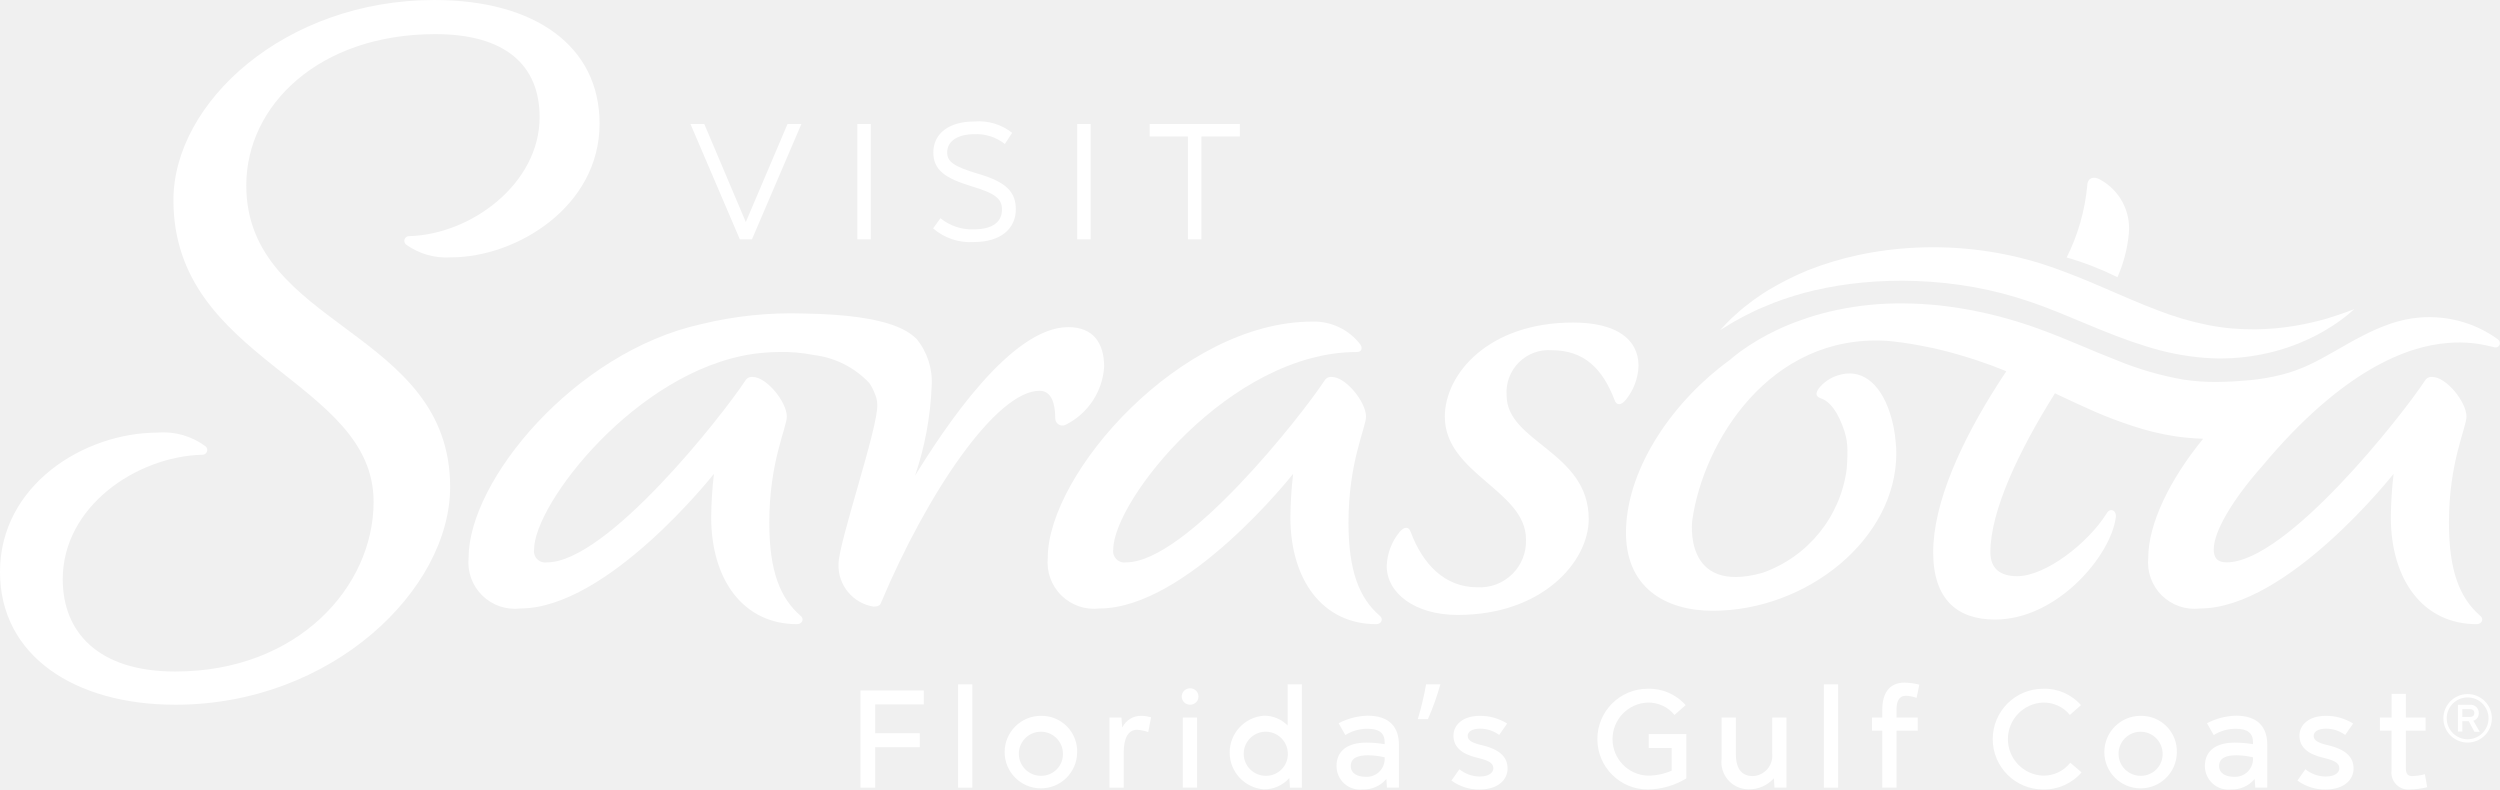
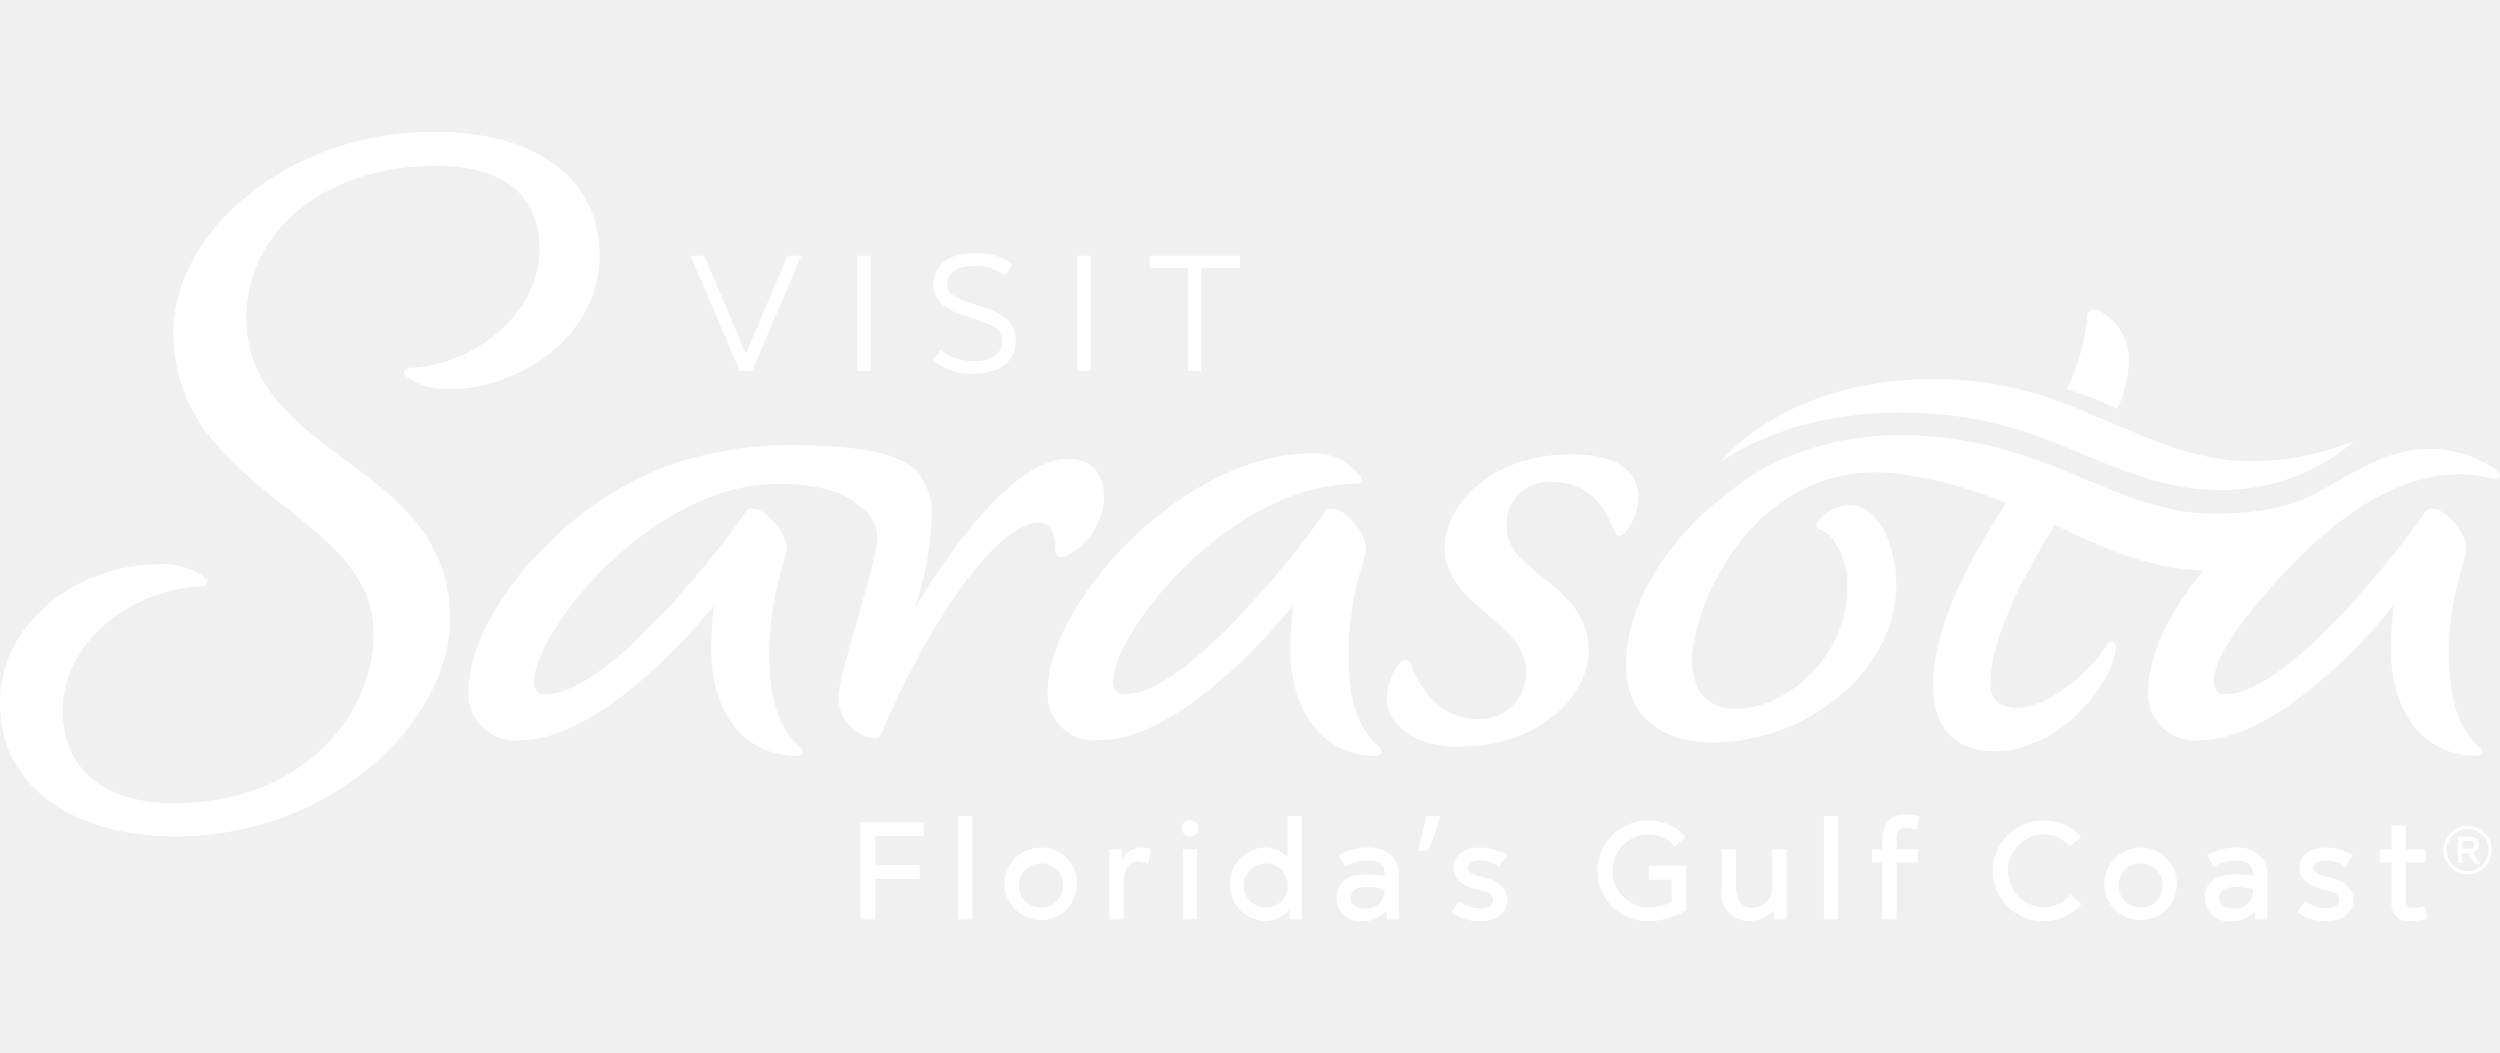
- <svg xmlns="http://www.w3.org/2000/svg" id="Layer_1" data-name="Layer 1" viewBox="0 0 146.914 46.395">
+ <svg xmlns="http://www.w3.org/2000/svg" id="Layer_1" data-name="Layer 1" viewBox="0 0 146.914 46.395" width="578" height="243.44">
  <polygon points="40.574 7.286 41.387 7.286 43.828 13.049 46.28 7.286 47.094 7.286 44.19 14.066 43.478 14.066 40.574 7.286 40.574 7.286" fill="#fff" />
  <polygon points="51.174 14.066 50.383 14.066 50.383 7.286 51.174 7.286 51.174 14.066 51.174 14.066" fill="#fff" />
  <path d="M56.309,14.626a2.912,2.912,0,0,0,1.944.655c1.175,0,1.672-.474,1.672-1.164,0-.633-.384-.949-1.785-1.367-1.56-.474-2.249-.96-2.249-1.989,0-1.107.915-1.819,2.407-1.819a3.154,3.154,0,0,1,2.226.667l-.43.655a2.68,2.68,0,0,0-1.797-.576c-.915,0-1.593.373-1.593,1.073,0,.554.418.836,1.785,1.243,1.718.497,2.249,1.096,2.249,2.102,0,1.096-.836,1.921-2.475,1.921a3.322,3.322,0,0,1-2.384-.802l.429-.599Z" transform="translate(-1.0432 -1.8026)" fill="#fff" />
  <polygon points="64.092 14.066 63.301 14.066 63.301 7.286 64.092 7.286 64.092 14.066 64.092 14.066" fill="#fff" />
  <polygon points="67.562 7.286 72.862 7.286 72.862 8.021 70.602 8.021 70.602 14.066 69.811 14.066 69.811 8.021 67.562 8.021 67.562 7.286 67.562 7.286" fill="#fff" />
  <path d="M11.342,43.216c-5.908,0-10.299-2.873-10.299-7.806,0-5.095,4.933-8.185,9.269-8.185a4.133,4.133,0,0,1,2.819.813.281.281,0,0,1-.217.488C9.066,28.634,4.73,31.562,4.73,35.844c0,3.09,2.06,5.421,6.613,5.421,7.209,0,11.655-4.987,11.655-9.974,0-7.155-11.763-8.239-11.763-17.726,0-5.746,6.559-11.762,15.34-11.762,5.908,0,9.703,2.71,9.703,7.263,0,4.879-4.879,7.86-8.727,7.86a4.054,4.054,0,0,1-2.656-.759.281.281,0,0,1,.216-.488c3.632-.108,7.643-3.09,7.643-6.992,0-3.09-2.06-4.879-6.125-4.879-6.83,0-11.113,4.174-11.113,8.89,0,8.348,11.98,8.456,11.98,17.726,0,6.017-6.938,12.793-16.154,12.793" transform="translate(-1.0432 -1.8026)" fill="#fff" />
  <path d="M66.465,34.091a.662.662,0,0,0,.759.759c3.523,0,10.299-8.619,11.654-10.679a.44.44,0,0,1,.434-.217c.813,0,2.006,1.464,2.006,2.331,0,.65-1.03,2.656-1.03,6.234,0,2.873.65,4.445,1.843,5.475.217.163.108.488-.217.488-3.144,0-5.041-2.602-5.041-6.288a23.665,23.665,0,0,1,.163-2.547S70.802,37.56,65.652,37.56a2.728,2.728,0,0,1-3.036-2.982c0-4.932,7.806-13.877,15.557-13.877a3.423,3.423,0,0,1,2.819,1.355c.109.162.109.433-.217.433-7.426,0-14.31,8.727-14.31,11.6" transform="translate(-1.0432 -1.8026)" fill="#fff" />
  <path d="M86.708,37.94c-2.548,0-4.174-1.301-4.174-2.873a3.337,3.337,0,0,1,.759-2.005c.271-.325.542-.325.65,0,.705,1.897,2.005,3.252,3.903,3.252a2.711,2.711,0,0,0,2.873-2.818c0-2.873-4.77-3.849-4.77-7.21,0-2.493,2.548-5.529,7.535-5.529,2.547,0,3.849.976,3.849,2.548a3.337,3.337,0,0,1-.759,2.006c-.271.325-.542.325-.65,0-.705-1.843-1.789-2.927-3.687-2.927a2.474,2.474,0,0,0-2.656,2.656c0,2.764,4.825,3.306,4.825,7.263,0,2.494-2.71,5.637-7.697,5.637" transform="translate(-1.0432 -1.8026)" fill="#fff" />
  <path d="M63.815,21.027c-3.361,0-7.264,5.908-8.998,8.727a18.584,18.584,0,0,0,.976-5.258,3.969,3.969,0,0,0-.894-2.785c-.36-.31-1.323-1.405-6.603-1.484a22.349,22.349,0,0,0-6.061.627C34.793,22.509,28.58,30.054,28.58,34.579A2.728,2.728,0,0,0,31.616,37.56c5.15,0,11.383-7.914,11.383-7.914a23.704,23.704,0,0,0-.163,2.548c0,3.686,1.897,6.288,5.041,6.288.325,0,.434-.325.217-.488-1.192-1.03-1.843-2.602-1.843-5.475,0-3.578,1.03-5.583,1.03-6.234,0-.867-1.193-2.33-2.006-2.33a.44.44,0,0,0-.434.216C43.487,26.231,36.711,34.85,33.188,34.85a.662.662,0,0,1-.759-.759c0-2.68,5.995-10.456,12.83-11.484.08-.011.169-.023.267-.035.104-.013.207-.024.312-.033.111-.011.232-.02.356-.028.181-.01.363-.02.545-.02.014,0,.024-.003.036-.004a9.629,9.629,0,0,1,2.113.182,5.345,5.345,0,0,1,3.247,1.65,3.266,3.266,0,0,1,.332.651,1.667,1.667,0,0,1,.131.603c.068,1.323-2.28,8.111-2.28,9.385a2.449,2.449,0,0,0,2.06,2.494c.217,0,.38-.054.434-.217,2.711-6.451,6.776-12.468,9.323-12.468.705,0,.921.759.921,1.626a.421.421,0,0,0,.596.379,4.101,4.101,0,0,0,2.277-3.415c0-1.41-.65-2.331-2.114-2.331" transform="translate(-1.0432 -1.8026)" fill="#fff" />
  <path d="M125.478,18.091a8.267,8.267,0,0,0,.667-2.557,3.259,3.259,0,0,0-1.68-3.174c-.375-.223-.757-.121-.765.366a11.879,11.879,0,0,1-1.207,4.207,18.224,18.224,0,0,1,2.986,1.158Z" transform="translate(-1.0432 -1.8026)" fill="#fff" />
  <path d="M102.127,21.201s.106-.113.305-.324c.103-.102.22-.237.375-.38.157-.141.336-.309.546-.49.212-.175.455-.355.717-.56.272-.189.565-.399.895-.597a17.471,17.471,0,0,1,2.318-1.165,18.991,18.991,0,0,1,2.952-.892,20.8,20.8,0,0,1,3.424-.438,21.378,21.378,0,0,1,7.46.98c.331.109.581.193.897.31.307.112.608.225.896.34.585.227,1.153.466,1.707.708,1.112.475,2.171.949,3.198,1.334a17.749,17.749,0,0,0,2.982.878,13.704,13.704,0,0,0,1.415.201c.462.037.914.054,1.349.051a14.939,14.939,0,0,0,2.391-.215,17.456,17.456,0,0,0,1.846-.423c.506-.157.908-.293,1.179-.395.269-.106.418-.157.418-.157s-.115.105-.34.293a10.236,10.236,0,0,1-1.034.748,11.275,11.275,0,0,1-1.78.924,11.97,11.97,0,0,1-2.532.74,12.319,12.319,0,0,1-1.517.178,11.881,11.881,0,0,1-1.647-.022,15.415,15.415,0,0,1-3.449-.693c-1.151-.355-2.283-.809-3.395-1.275l-1.662-.688c-.278-.114-.549-.219-.817-.32-.257-.101-.589-.21-.838-.302a22.687,22.687,0,0,0-3.356-.874,23.974,23.974,0,0,0-3.362-.359,23.638,23.638,0,0,0-3.18.091,22.036,22.036,0,0,0-2.829.457,18.838,18.838,0,0,0-2.335.714c-.338.136-.656.268-.95.393-.285.139-.554.262-.789.384-.228.13-.44.239-.623.339s-.331.203-.455.278l-.38.231Z" transform="translate(-1.0432 -1.8026)" fill="#fff" />
  <path d="M147.849,21.758l-.12-.085a4.07,4.07,0,0,0-.36-.237,6.687,6.687,0,0,0-1.515-.687,6.933,6.933,0,0,0-2.659-.283l-.403.047-.415.073c-.147.034-.3.074-.448.113l-.185.054-.093.028-.047.014-.024.007c.022-.01-.042.017-.041.016l-.013.005a11.974,11.974,0,0,0-1.648.714c-.546.275-1.075.588-1.602.887l-.787.439c-.259.142-.53.278-.765.386l-.22.099-.113.051-.014.006c-.024.012.017-.009.008-.005l-.025.009-.049.019c-.129.053-.258.106-.393.152a8.014,8.014,0,0,1-.828.251,12.658,12.658,0,0,1-1.812.312c-.32.028-.646.053-.979.074-.166.007-.339.017-.502.021l-.526.011a12.831,12.831,0,0,1-1.908-.136,18.899,18.899,0,0,1-3.974-1.158c-.68-.264-1.368-.552-2.066-.847-.346-.148-.705-.294-1.065-.44l-.526-.209-.277-.107-.277-.104a25.642,25.642,0,0,0-4.459-1.248c-.372-.064-.738-.131-1.107-.174l-.548-.072q-.274-.025-.546-.049c-.723-.063-1.435-.079-2.126-.071a17.901,17.901,0,0,0-3.854.485,14.772,14.772,0,0,0-1.642.491,13.071,13.071,0,0,0-1.428.583A13.62,13.62,0,0,0,103.33,22.45c-.244.179-.455.35-.637.509-3.24,2.341-5.975,6.207-6.095,9.912-.113,3.467,2.331,4.824,5.096,4.824,5.529,0,10.787-4.213,10.787-9.254a5.803,5.803,0,0,0-.035-.636,7.347,7.347,0,0,0-.348-1.755c-.595-1.801-1.724-2.627-3.062-2.185a2.311,2.311,0,0,0-1.116.768c-.19.291-.19.462.135.583.514.173.992.757,1.383,1.941a3.734,3.734,0,0,1,.171,1.113c0,.091-.001.187-.001.285-.006.26-.023.52-.038.778a7.492,7.492,0,0,1-4.962,6.135c-4.708,1.31-4.117-3.097-4.117-3.097v0c.65-4.585,4.54-10.954,11.428-10.539.127.012.253.021.382.036q.538.061,1.09.151c.082.016.164.03.247.048l-.097-.023c.213.037.426.076.64.122l.48.096.481.116c.323.071.645.167.97.258.325.088.648.203.976.298.326.11.653.222.98.341.291.116.587.224.878.347-.171.255-.344.512-.503.766-2.114,3.307-3.795,6.938-3.795,9.866,0,2.819,1.463,3.957,3.632,3.957,3.686,0,6.83-3.795,7.101-6.017.054-.379-.325-.596-.542-.217-1.084,1.734-3.577,3.686-5.258,3.686-.976,0-1.572-.434-1.572-1.409,0-2.414,1.663-5.947,3.796-9.339l.221.106c.687.324,1.39.654,2.117.972s1.488.604,2.272.857a15.129,15.129,0,0,0,2.436.588,14.318,14.318,0,0,0,1.662.148c-1.984,2.421-3.227,5.026-3.227,6.993a2.728,2.728,0,0,0,3.036,2.982c5.15,0,11.383-7.914,11.383-7.914a23.648,23.648,0,0,0-.163,2.547c0,3.686,1.897,6.288,5.041,6.288.325,0,.434-.325.217-.488-1.192-1.03-1.843-2.602-1.843-5.475,0-3.578,1.03-5.583,1.03-6.234,0-.867-1.193-2.331-2.006-2.331a.44.44,0,0,0-.434.217c-1.355,2.06-8.131,10.679-11.654,10.679-.596,0-.759-.325-.759-.759,0-1.061,1.117-2.936,2.83-4.873,4.749-5.693,8.572-7.084,10.923-7.259a6.052,6.052,0,0,1,.763-.03,7.436,7.436,0,0,1,1.452.16c.337.073.52.122.52.122l.011.003a.256.256,0,0,0,.213-.456Z" transform="translate(-1.0432 -1.8026)" fill="#fff" />
  <path d="M55.33,43.198H52.474V44.89H55.095v.821H52.474v2.378h-.863V42.378H55.33Z" transform="translate(-1.0432 -1.8026)" fill="#fff" />
  <path d="M57.345,42.019h.837v6.07h-.837Z" transform="translate(-1.0432 -1.8026)" fill="#fff" />
  <path d="M64.343,46.029a2.131,2.131,0,1,1-2.135-2.16A2.088,2.088,0,0,1,64.343,46.029Zm-.837,0a1.296,1.296,0,1,0-1.298,1.365A1.276,1.276,0,0,0,63.506,46.029Z" transform="translate(-1.0432 -1.8026)" fill="#fff" />
  <path d="M68.687,43.952l-.167.871a2.44,2.44,0,0,0-.653-.134c-.536,0-.787.511-.787,1.315v2.085h-.837V43.969h.703l.042.569h.017a1.208,1.208,0,0,1,1.114-.669A2.349,2.349,0,0,1,68.687,43.952Z" transform="translate(-1.0432 -1.8026)" fill="#fff" />
  <path d="M70.97,43.215a.481.481,0,1,1,0-.963.482.482,0,1,1,0,.963Zm-.418.754h.837v4.119h-.837Z" transform="translate(-1.0432 -1.8026)" fill="#fff" />
  <path d="M77.55,42.019v6.07h-.704l-.033-.552h-.017a1.949,1.949,0,0,1-1.482.652,2.17,2.17,0,0,1,0-4.328,1.914,1.914,0,0,1,1.382.561h.016V42.019Zm-.829,4.01a1.296,1.296,0,1,0-1.298,1.365A1.278,1.278,0,0,0,76.722,46.029Z" transform="translate(-1.0432 -1.8026)" fill="#fff" />
  <path d="M83.252,45.568v2.52h-.704l-.034-.494h-.016a1.726,1.726,0,0,1-1.373.603,1.384,1.384,0,0,1-1.541-1.381c0-.88.637-1.373,1.75-1.373a6.821,6.821,0,0,1,1.08.091v-.117c0-.528-.326-.787-.988-.787a2.413,2.413,0,0,0-1.323.368l-.394-.695a3.869,3.869,0,0,1,1.708-.443C82.682,43.86,83.252,44.522,83.252,45.568Zm-.838.845v-.108a4.651,4.651,0,0,0-.971-.118c-.595,0-1.022.15-1.022.628,0,.443.402.636.863.636A1.051,1.051,0,0,0,82.414,46.413Z" transform="translate(-1.0432 -1.8026)" fill="#fff" />
  <path d="M85.686,42.019a15.172,15.172,0,0,1-.729,2.042h-.595a17.796,17.796,0,0,0,.486-2.042Z" transform="translate(-1.0432 -1.8026)" fill="#fff" />
  <path d="M86.807,47.008a1.906,1.906,0,0,0,1.189.427c.57,0,.804-.243.804-.477,0-.293-.225-.461-.954-.627-.93-.218-1.39-.653-1.39-1.298s.569-1.163,1.54-1.163a2.951,2.951,0,0,1,1.616.452l-.469.67a1.895,1.895,0,0,0-1.131-.369c-.477,0-.72.193-.72.419,0,.293.302.427.871.561,1.106.268,1.474.754,1.474,1.365,0,.661-.57,1.231-1.641,1.231a2.741,2.741,0,0,1-1.658-.527Z" transform="translate(-1.0432 -1.8026)" fill="#fff" />
  <path d="M100.142,47.544a4.404,4.404,0,0,1-2.269.653,2.96,2.96,0,0,1,0-5.92,2.849,2.849,0,0,1,2.227.963l-.653.577a1.978,1.978,0,0,0-1.574-.728,2.149,2.149,0,0,0,0,4.295,3.558,3.558,0,0,0,1.407-.293v-1.331H97.932v-.82h2.21Z" transform="translate(-1.0432 -1.8026)" fill="#fff" />
  <path d="M106.025,43.969v4.119h-.703l-.034-.536h-.016a1.938,1.938,0,0,1-1.457.636,1.6,1.6,0,0,1-1.599-1.817V43.969h.837v2.16c0,.947.427,1.281.997,1.281a1.194,1.194,0,0,0,1.139-1.306V43.969Z" transform="translate(-1.0432 -1.8026)" fill="#fff" />
  <path d="M108.225,42.019h.838v6.07h-.838Z" transform="translate(-1.0432 -1.8026)" fill="#fff" />
  <path d="M112.494,43.969h1.247v.77h-1.247v3.349h-.838V44.739h-.602v-.77h.602v-.452c0-.98.418-1.6,1.298-1.6a3.933,3.933,0,0,1,.879.118l-.159.779a2.099,2.099,0,0,0-.636-.125c-.411,0-.545.359-.545.82Z" transform="translate(-1.0432 -1.8026)" fill="#fff" />
  <path d="M123.367,47.192a2.91,2.91,0,0,1-2.26,1.005,2.96,2.96,0,0,1,0-5.92,2.846,2.846,0,0,1,2.226.963l-.652.577a1.978,1.978,0,0,0-1.574-.728,2.149,2.149,0,0,0,0,4.295,1.994,1.994,0,0,0,1.599-.761Z" transform="translate(-1.0432 -1.8026)" fill="#fff" />
  <path d="M128.967,46.029a2.131,2.131,0,1,1-2.135-2.16A2.088,2.088,0,0,1,128.967,46.029Zm-.838,0a1.295,1.295,0,1,0-1.297,1.365A1.276,1.276,0,0,0,128.129,46.029Z" transform="translate(-1.0432 -1.8026)" fill="#fff" />
  <path d="M134.281,45.568v2.52h-.704l-.033-.494h-.017a1.724,1.724,0,0,1-1.373.603,1.384,1.384,0,0,1-1.54-1.381c0-.88.636-1.373,1.75-1.373a6.813,6.813,0,0,1,1.079.091v-.117c0-.528-.327-.787-.988-.787a2.41,2.41,0,0,0-1.322.368l-.394-.695a3.87,3.87,0,0,1,1.708-.443C133.711,43.86,134.281,44.522,134.281,45.568Zm-.838.845v-.108a4.645,4.645,0,0,0-.97-.118c-.595,0-1.022.15-1.022.628,0,.443.402.636.862.636A1.051,1.051,0,0,0,133.443,46.413Z" transform="translate(-1.0432 -1.8026)" fill="#fff" />
  <path d="M136.522,47.008a1.905,1.905,0,0,0,1.189.427c.57,0,.804-.243.804-.477,0-.293-.226-.461-.954-.627-.93-.218-1.39-.653-1.39-1.298s.569-1.163,1.54-1.163a2.951,2.951,0,0,1,1.616.452l-.469.67a1.895,1.895,0,0,0-1.131-.369c-.477,0-.72.193-.72.419,0,.293.302.427.871.561,1.105.268,1.474.754,1.474,1.365,0,.661-.57,1.231-1.641,1.231a2.741,2.741,0,0,1-1.658-.527Z" transform="translate(-1.0432 -1.8026)" fill="#fff" />
  <path d="M143.679,48.063a4.613,4.613,0,0,1-.997.134.998.998,0,0,1-1.097-1.139V44.739H140.9v-.77h.686V42.58h.838v1.39h1.163v.77h-1.163v2.202c0,.334.117.468.359.468a3.37,3.37,0,0,0,.762-.109Z" transform="translate(-1.0432 -1.8026)" fill="#fff" />
  <path d="M147.48,44.017a1.425,1.425,0,1,1-1.423-1.427A1.423,1.423,0,0,1,147.48,44.017Zm-.196,0a1.229,1.229,0,1,0-1.228,1.228A1.229,1.229,0,0,0,147.284,44.017Zm-.893.138.374.652h-.31l-.334-.621h-.377v.606h-.26v-1.57h.688a.475.475,0,0,1,.539.484A.449.449,0,0,1,146.391,44.156Zm-.22-.22c.185,0,.276-.075.276-.229s-.09-.232-.276-.232h-.428v.461Z" transform="translate(-1.0432 -1.8026)" fill="#fff" />
</svg>
